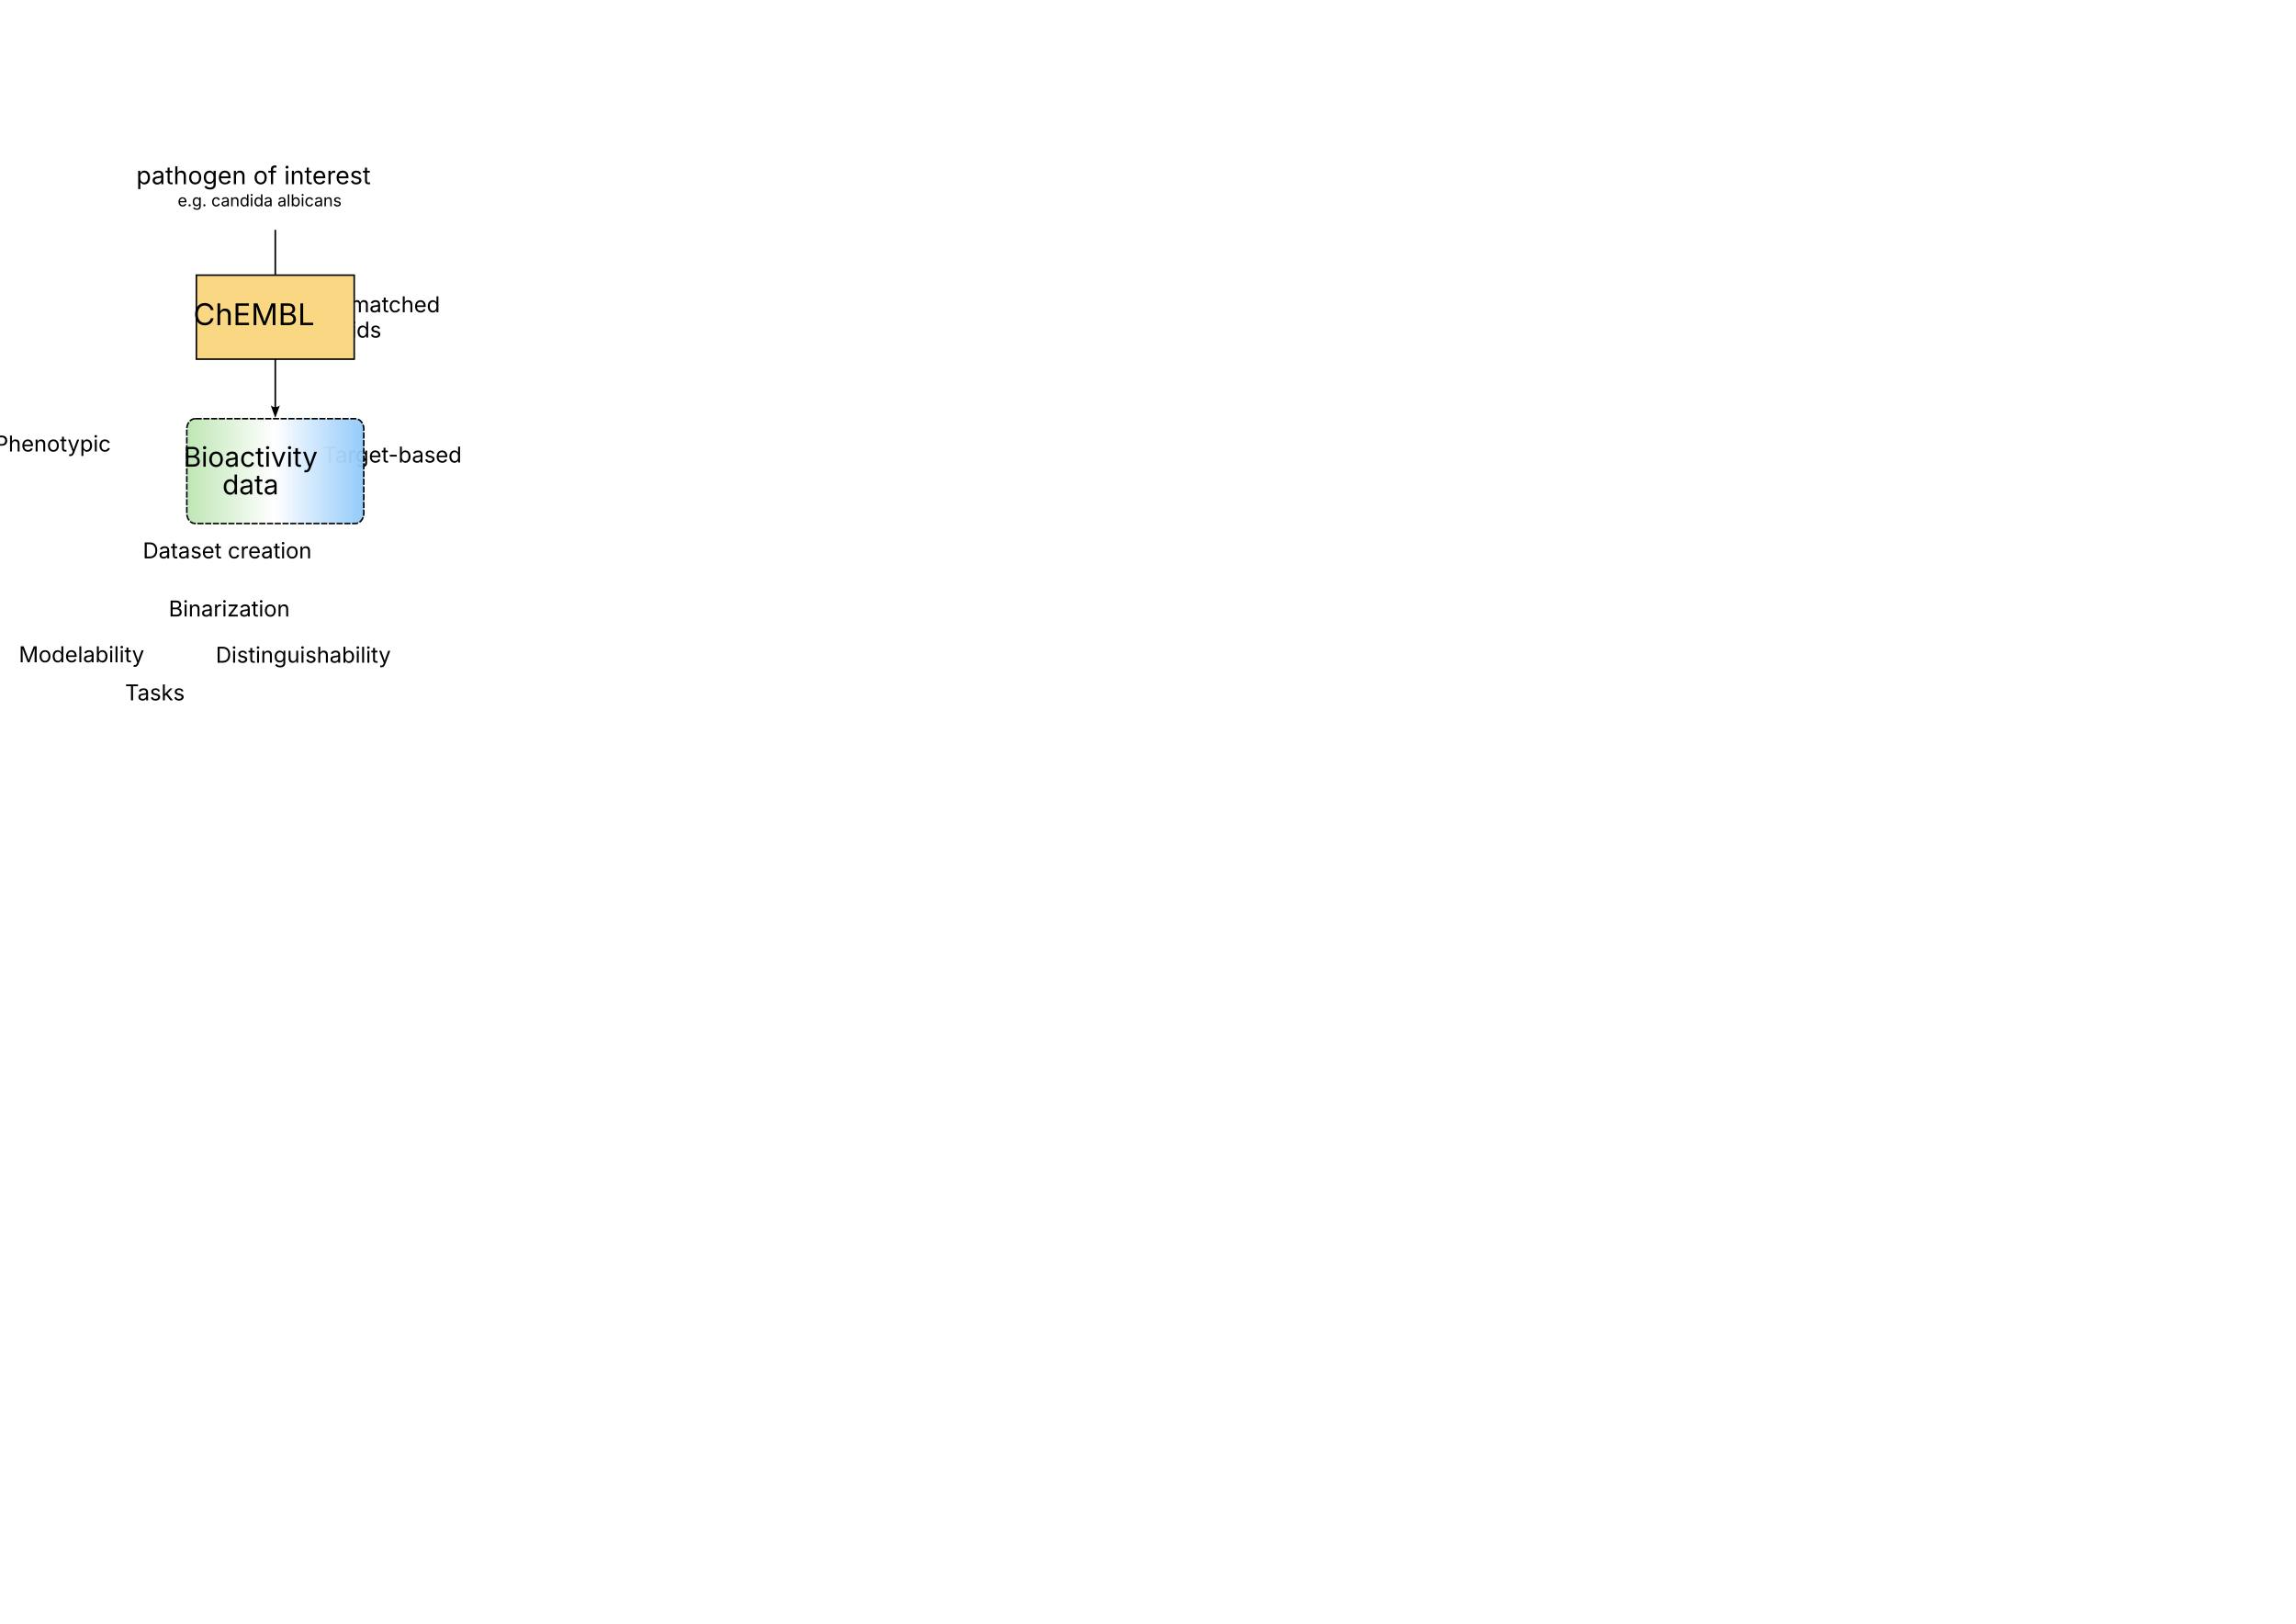
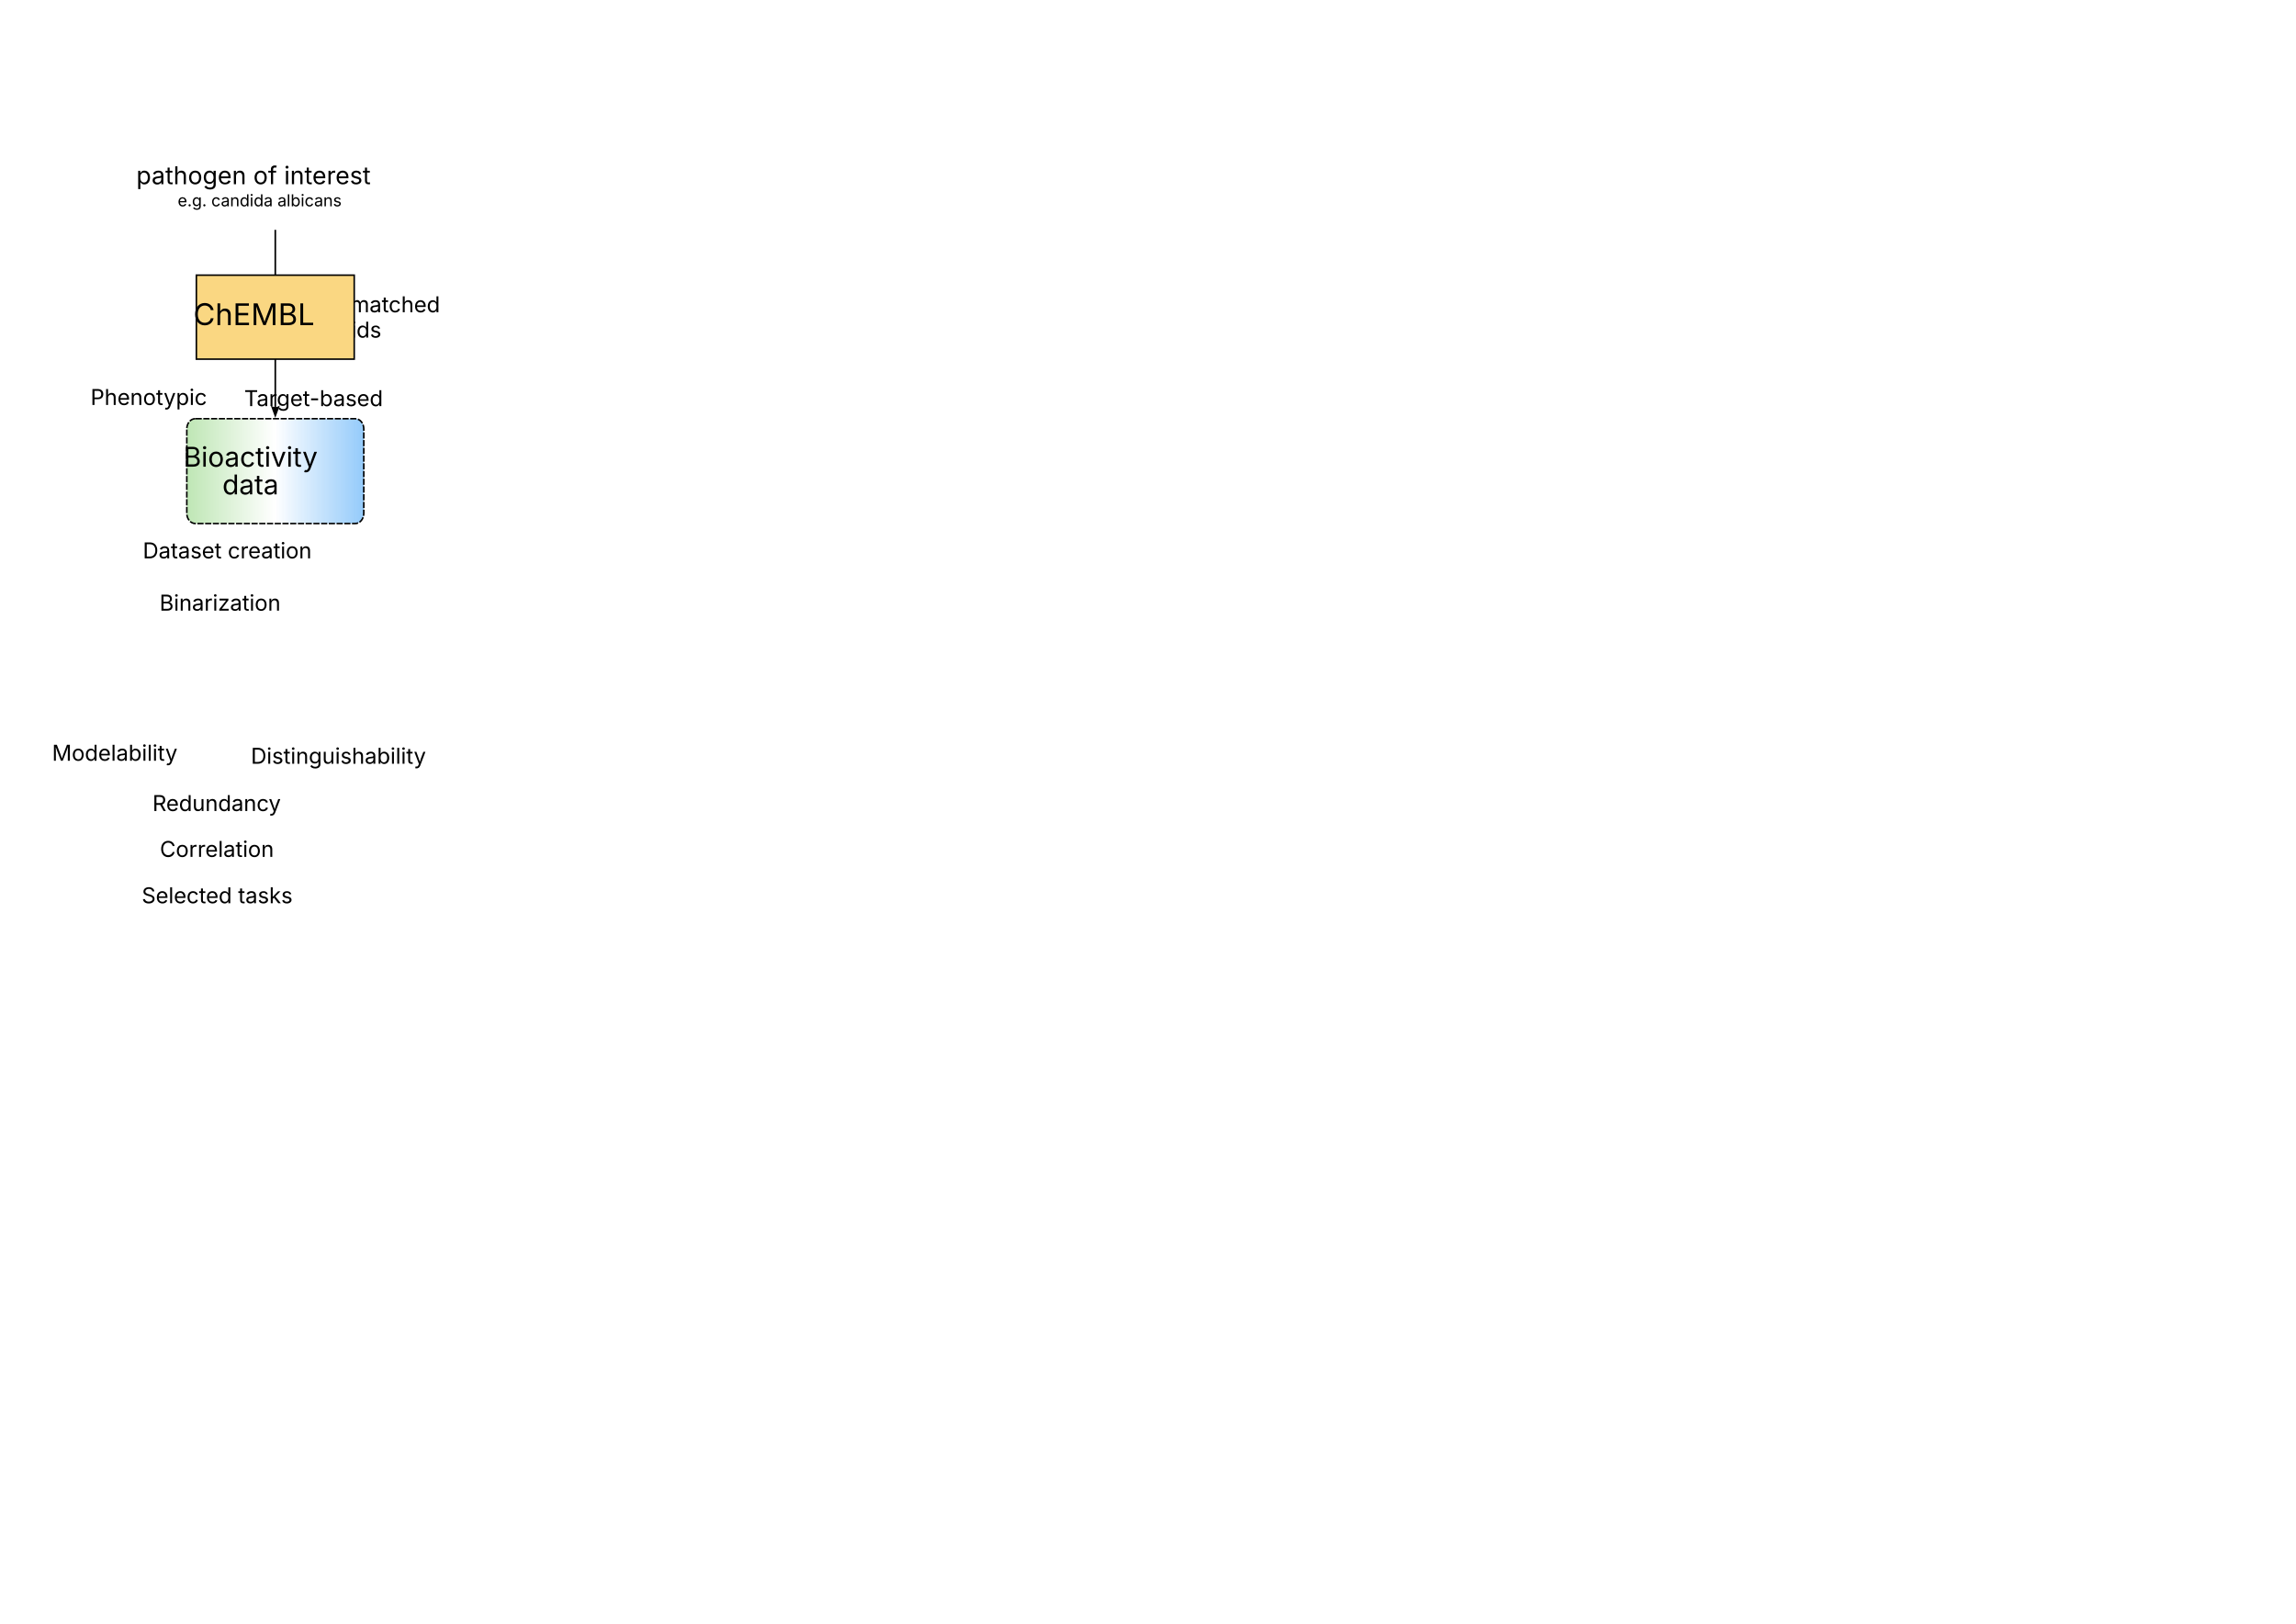
<svg xmlns="http://www.w3.org/2000/svg" xmlns:xlink="http://www.w3.org/1999/xlink" width="297mm" height="210mm" viewBox="0 0 297 210" version="1.1" id="svg5">
  <defs id="defs2">
    <linearGradient id="linearGradient1238">
      <stop style="stop-color:#bee6b4;stop-opacity:1;" offset="0" id="stop1234" />
      <stop style="stop-color:#ffffff;stop-opacity:1;" offset="0.498" id="stop1236" />
      <stop style="stop-color:#8dc7fa;stop-opacity:0.941;" offset="1" id="stop1650" />
    </linearGradient>
    <marker style="overflow:visible" id="Arrow2" refX="0" refY="0" orient="auto-start-reverse" markerWidth="7.7" markerHeight="5.6" viewBox="0 0 7.7 5.6" preserveAspectRatio="xMidYMid">
      <path transform="scale(0.7)" d="M -2,-4 9,0 -2,4 c 2,-2.33 2,-5.66 0,-8 z" style="fill:context-stroke;fill-rule:evenodd;stroke:none" id="arrow2L" />
    </marker>
    <rect x="341.293" y="86.302" width="12.308" height="22.808" id="rect2690" />
    <linearGradient xlink:href="#linearGradient1238" id="linearGradient1240" x1="22.118" y1="61.154" x2="45.211" y2="61.154" gradientUnits="userSpaceOnUse" />
  </defs>
  <g id="layer1">
    <path style="fill:#fad782;fill-opacity:1;stroke:#000000;stroke-width:0.211;stroke-dasharray:none;stroke-opacity:1;marker-end:url(#Arrow2)" d="M 35.611,29.725 V 52.723" id="path5959" />
    <text xml:space="preserve" style="font-size:3.175px;line-height:0.9;fill:#000000;stroke-width:0.265" x="35.566" y="23.823" id="text113">
      <tspan id="tspan111" style="font-style:normal;font-variant:normal;font-weight:normal;font-stretch:normal;font-family:Inter;-inkscape-font-specification:Inter;text-align:center;text-anchor:middle;stroke-width:0.265" x="35.566" y="23.823">pathogen of interest</tspan>
      <tspan style="font-style:normal;font-variant:normal;font-weight:normal;font-stretch:normal;font-size:2.117px;font-family:Inter;-inkscape-font-specification:Inter;text-align:center;text-anchor:middle;stroke-width:0.265" x="35.566" y="26.68" id="tspan273">e.g. candida albicans</tspan>
    </text>
    <g id="g5957" transform="translate(-3.754034,0.3761837)">
      <text xml:space="preserve" style="font-size:3.175px;line-height:1;fill:#000000;stroke-width:0.265" x="67.823" y="40.012" id="text113-55">
        <tspan style="font-style:normal;font-variant:normal;font-weight:normal;font-stretch:normal;font-size:2.822px;font-family:Inter;-inkscape-font-specification:Inter;text-align:end;text-anchor:end;stroke-width:0.265" x="67.823" y="40.012" id="tspan2811">xN matched</tspan>
        <tspan style="font-style:normal;font-variant:normal;font-weight:normal;font-stretch:normal;font-size:2.822px;font-family:Inter;-inkscape-font-specification:Inter;text-align:end;text-anchor:end;stroke-width:0.265" x="67.823" y="43.187" id="tspan5906" />
      </text>
      <text xml:space="preserve" style="font-size:3.175px;line-height:1;fill:#000000;stroke-width:0.265" x="60.225" y="43.291" id="text113-55-4">
        <tspan style="font-style:normal;font-variant:normal;font-weight:normal;font-stretch:normal;font-size:2.822px;font-family:Inter;-inkscape-font-specification:Inter;text-align:end;text-anchor:end;stroke-width:0.265" x="60.225" y="43.291" id="tspan2811-5">taxids</tspan>
        <tspan style="font-style:normal;font-variant:normal;font-weight:normal;font-stretch:normal;font-size:2.822px;font-family:Inter;-inkscape-font-specification:Inter;text-align:end;text-anchor:end;stroke-width:0.265" x="60.225" y="46.466" id="tspan5906-2" />
      </text>
    </g>
-     <text xml:space="preserve" style="font-size:3.175px;line-height:1;fill:#000000;stroke-width:0.265" x="19.901" y="58.394" id="text113-55-0">
-       <tspan style="font-style:normal;font-variant:normal;font-weight:normal;font-stretch:normal;font-size:2.822px;font-family:Inter;-inkscape-font-specification:Inter;text-align:end;text-anchor:end;stroke-width:0.265" x="19.901" y="58.394" id="tspan2811-6">Phenotypic</tspan>
-       <tspan style="font-style:normal;font-variant:normal;font-weight:normal;font-stretch:normal;font-size:2.822px;font-family:Inter;-inkscape-font-specification:Inter;text-align:end;text-anchor:end;stroke-width:0.265" x="19.901" y="61.569" id="tspan5906-26" />
+     <text xml:space="preserve" style="font-size:3.175px;line-height:1;fill:#000000;stroke-width:0.265" x="32.33" y="52.38" id="text113-55-0">
+       <tspan style="font-style:normal;font-variant:normal;font-weight:normal;font-stretch:normal;font-size:2.822px;font-family:Inter;-inkscape-font-specification:Inter;text-align:end;text-anchor:end;stroke-width:0.265" x="32.33" y="52.38" id="tspan2811-6">Phenotypic</tspan>
+       <tspan style="font-style:normal;font-variant:normal;font-weight:normal;font-stretch:normal;font-size:2.822px;font-family:Inter;-inkscape-font-specification:Inter;text-align:end;text-anchor:end;stroke-width:0.265" x="32.33" y="55.555" id="tspan5906-26" />
    </text>
-     <text xml:space="preserve" style="font-size:3.175px;line-height:1;fill:#000000;stroke-width:0.265" x="65.277" y="59.82" id="text113-55-4-1">
-       <tspan style="font-style:normal;font-variant:normal;font-weight:normal;font-stretch:normal;font-size:2.822px;font-family:Inter;-inkscape-font-specification:Inter;text-align:end;text-anchor:end;stroke-width:0.265" x="65.277" y="59.82" id="tspan2811-5-8">Target-based</tspan>
-       <tspan style="font-style:normal;font-variant:normal;font-weight:normal;font-stretch:normal;font-size:2.822px;font-family:Inter;-inkscape-font-specification:Inter;text-align:end;text-anchor:end;stroke-width:0.265" x="65.277" y="62.995" id="tspan5906-2-7" />
+     <text xml:space="preserve" style="font-size:3.175px;line-height:1;fill:#000000;stroke-width:0.265" x="55.097" y="52.528" id="text113-55-4-1">
+       <tspan style="font-style:normal;font-variant:normal;font-weight:normal;font-stretch:normal;font-size:2.822px;font-family:Inter;-inkscape-font-specification:Inter;text-align:end;text-anchor:end;stroke-width:0.265" x="55.097" y="52.528" id="tspan2811-5-8">Target-based</tspan>
+       <tspan style="font-style:normal;font-variant:normal;font-weight:normal;font-stretch:normal;font-size:2.822px;font-family:Inter;-inkscape-font-specification:Inter;text-align:end;text-anchor:end;stroke-width:0.265" x="55.097" y="55.703" id="tspan5906-2-7" />
    </text>
-     <text xml:space="preserve" style="font-size:3.175px;line-height:1;fill:#000000;stroke-width:0.265" x="43.043" y="79.736" id="text113-55-4-1-2">
-       <tspan style="font-style:normal;font-variant:normal;font-weight:normal;font-stretch:normal;font-size:2.822px;font-family:Inter;-inkscape-font-specification:Inter;text-align:end;text-anchor:end;stroke-width:0.265" x="43.043" y="79.736" id="tspan2811-5-8-3">Binarization</tspan>
-       <tspan style="font-style:normal;font-variant:normal;font-weight:normal;font-stretch:normal;font-size:2.822px;font-family:Inter;-inkscape-font-specification:Inter;text-align:end;text-anchor:end;stroke-width:0.265" x="43.043" y="82.911" id="tspan5906-2-7-7" />
+     <text xml:space="preserve" style="font-size:3.175px;line-height:1;fill:#000000;stroke-width:0.265" x="41.857" y="78.975" id="text113-55-4-1-2">
+       <tspan style="font-style:normal;font-variant:normal;font-weight:normal;font-stretch:normal;font-size:2.822px;font-family:Inter;-inkscape-font-specification:Inter;text-align:end;text-anchor:end;stroke-width:0.265" x="41.857" y="78.975" id="tspan2811-5-8-3">Binarization</tspan>
+       <tspan style="font-style:normal;font-variant:normal;font-weight:normal;font-stretch:normal;font-size:2.822px;font-family:Inter;-inkscape-font-specification:Inter;text-align:end;text-anchor:end;stroke-width:0.265" x="41.857" y="82.15" id="tspan5906-2-7-7" />
    </text>
    <text xml:space="preserve" style="font-size:3.175px;line-height:1;fill:#000000;stroke-width:0.265" x="45.874" y="72.213" id="text113-55-4-1-2-3">
      <tspan style="font-style:normal;font-variant:normal;font-weight:normal;font-stretch:normal;font-size:2.822px;font-family:Inter;-inkscape-font-specification:Inter;text-align:end;text-anchor:end;stroke-width:0.265" x="45.874" y="72.213" id="tspan2811-5-8-3-6">Dataset creation</tspan>
      <tspan style="font-style:normal;font-variant:normal;font-weight:normal;font-stretch:normal;font-size:2.822px;font-family:Inter;-inkscape-font-specification:Inter;text-align:end;text-anchor:end;stroke-width:0.265" x="45.874" y="75.388" id="tspan5906-2-7-7-7" />
    </text>
-     <text xml:space="preserve" style="font-size:3.175px;line-height:1;fill:#000000;stroke-width:0.265" x="29.45" y="90.583" id="text113-55-4-1-2-5">
-       <tspan style="font-style:normal;font-variant:normal;font-weight:normal;font-stretch:normal;font-size:2.822px;font-family:Inter;-inkscape-font-specification:Inter;text-align:end;text-anchor:end;stroke-width:0.265" x="29.45" y="90.583" id="tspan2811-5-8-3-9">Tasks</tspan>
-       <tspan style="font-style:normal;font-variant:normal;font-weight:normal;font-stretch:normal;font-size:2.822px;font-family:Inter;-inkscape-font-specification:Inter;text-align:end;text-anchor:end;stroke-width:0.265" x="29.45" y="93.758" id="tspan5906-2-7-7-2" />
+     <text xml:space="preserve" style="font-size:3.175px;line-height:1;fill:#000000;stroke-width:0.265" x="43.402" y="116.821" id="text113-55-4-1-2-5">
+       <tspan style="font-style:normal;font-variant:normal;font-weight:normal;font-stretch:normal;font-size:2.822px;font-family:Inter;-inkscape-font-specification:Inter;text-align:end;text-anchor:end;stroke-width:0.265" x="43.402" y="116.821" id="tspan2811-5-8-3-9">Selected tasks</tspan>
+       <tspan style="font-style:normal;font-variant:normal;font-weight:normal;font-stretch:normal;font-size:2.822px;font-family:Inter;-inkscape-font-specification:Inter;text-align:end;text-anchor:end;stroke-width:0.265" x="43.402" y="119.996" id="tspan5906-2-7-7-2" />
    </text>
-     <text xml:space="preserve" style="font-size:3.175px;line-height:1;fill:#000000;stroke-width:0.265" x="24.215" y="85.654" id="text113-55-4-1-2-5-2">
-       <tspan style="font-style:normal;font-variant:normal;font-weight:normal;font-stretch:normal;font-size:2.822px;font-family:Inter;-inkscape-font-specification:Inter;text-align:end;text-anchor:end;stroke-width:0.265" x="24.215" y="85.654" id="tspan2811-5-8-3-9-8">Modelability</tspan>
-       <tspan style="font-style:normal;font-variant:normal;font-weight:normal;font-stretch:normal;font-size:2.822px;font-family:Inter;-inkscape-font-specification:Inter;text-align:end;text-anchor:end;stroke-width:0.265" x="24.215" y="88.829" id="tspan5906-2-7-7-2-9" />
+     <text xml:space="preserve" style="font-size:3.175px;line-height:1;fill:#000000;stroke-width:0.265" x="28.51" y="98.388" id="text113-55-4-1-2-5-2">
+       <tspan style="font-style:normal;font-variant:normal;font-weight:normal;font-stretch:normal;font-size:2.822px;font-family:Inter;-inkscape-font-specification:Inter;text-align:end;text-anchor:end;stroke-width:0.265" x="28.51" y="98.388" id="tspan2811-5-8-3-9-8">Modelability</tspan>
+       <tspan style="font-style:normal;font-variant:normal;font-weight:normal;font-stretch:normal;font-size:2.822px;font-family:Inter;-inkscape-font-specification:Inter;text-align:end;text-anchor:end;stroke-width:0.265" x="28.51" y="101.563" id="tspan5906-2-7-7-2-9" />
    </text>
-     <text xml:space="preserve" style="font-size:3.175px;line-height:1;fill:#000000;stroke-width:0.265" x="56.113" y="85.712" id="text113-55-4-1-2-5-2-7">
-       <tspan style="font-style:normal;font-variant:normal;font-weight:normal;font-stretch:normal;font-size:2.822px;font-family:Inter;-inkscape-font-specification:Inter;text-align:end;text-anchor:end;stroke-width:0.265" x="56.113" y="85.712" id="tspan2811-5-8-3-9-8-3">Distinguishability</tspan>
-       <tspan style="font-style:normal;font-variant:normal;font-weight:normal;font-stretch:normal;font-size:2.822px;font-family:Inter;-inkscape-font-specification:Inter;text-align:end;text-anchor:end;stroke-width:0.265" x="56.113" y="88.887" id="tspan5906-2-7-7-2-9-6" />
+     <text xml:space="preserve" style="font-size:3.175px;line-height:1;fill:#000000;stroke-width:0.265" x="60.659" y="98.781" id="text113-55-4-1-2-5-2-7">
+       <tspan style="font-style:normal;font-variant:normal;font-weight:normal;font-stretch:normal;font-size:2.822px;font-family:Inter;-inkscape-font-specification:Inter;text-align:end;text-anchor:end;stroke-width:0.265" x="60.659" y="98.781" id="tspan2811-5-8-3-9-8-3">Distinguishability</tspan>
+       <tspan style="font-style:normal;font-variant:normal;font-weight:normal;font-stretch:normal;font-size:2.822px;font-family:Inter;-inkscape-font-specification:Inter;text-align:end;text-anchor:end;stroke-width:0.265" x="60.659" y="101.956" id="tspan5906-2-7-7-2-9-6" />
+     </text>
+     <text xml:space="preserve" style="font-size:3.175px;line-height:1;fill:#000000;stroke-width:0.265" x="41.887" y="104.895" id="text113-55-4-1-2-5-2-7-3">
+       <tspan style="font-style:normal;font-variant:normal;font-weight:normal;font-stretch:normal;font-size:2.822px;font-family:Inter;-inkscape-font-specification:Inter;text-align:end;text-anchor:end;stroke-width:0.265" x="41.887" y="104.895" id="tspan2811-5-8-3-9-8-3-5">Redundancy</tspan>
+       <tspan style="font-style:normal;font-variant:normal;font-weight:normal;font-stretch:normal;font-size:2.822px;font-family:Inter;-inkscape-font-specification:Inter;text-align:end;text-anchor:end;stroke-width:0.265" x="41.887" y="108.07" id="tspan5906-2-7-7-2-9-6-6" />
+     </text>
+     <text xml:space="preserve" style="font-size:3.175px;line-height:1;fill:#000000;stroke-width:0.265" x="40.989" y="110.828" id="text113-55-4-1-2-5-2-7-3-3">
+       <tspan style="font-style:normal;font-variant:normal;font-weight:normal;font-stretch:normal;font-size:2.822px;font-family:Inter;-inkscape-font-specification:Inter;text-align:end;text-anchor:end;stroke-width:0.265" x="40.989" y="110.828" id="tspan2811-5-8-3-9-8-3-5-6">Correlation</tspan>
+       <tspan style="font-style:normal;font-variant:normal;font-weight:normal;font-stretch:normal;font-size:2.822px;font-family:Inter;-inkscape-font-specification:Inter;text-align:end;text-anchor:end;stroke-width:0.265" x="40.989" y="114.002" id="tspan5906-2-7-7-2-9-6-6-7" />
    </text>
    <text xml:space="preserve" style="font-size:3.175px;line-height:1;fill:#000000;stroke-width:0.265" x="243.732" y="31.175" id="text113-3">
      <tspan style="font-style:normal;font-variant:normal;font-weight:normal;font-stretch:normal;font-size:2.822px;font-family:Inter;-inkscape-font-specification:Inter;text-align:end;text-anchor:end;stroke-width:0.265" x="243.732" y="31.175" id="tspan2624" />
    </text>
    <rect style="fill:#fad782;fill-opacity:1;stroke:#000000;stroke-width:0.2;stroke-dasharray:none;stroke-opacity:1" id="rect321" width="20.421" height="10.864" x="25.4" y="35.586" />
    <text xml:space="preserve" style="font-style:normal;font-variant:normal;font-weight:normal;font-stretch:normal;font-size:3.881px;font-family:Inter;-inkscape-font-specification:Inter;text-align:center;text-anchor:middle;fill:#000000;stroke-width:0.265" x="35.583" y="42.044" id="text325">
      <tspan id="tspan323" style="font-size:3.881px;stroke-width:0.265" x="35.583" y="42.044">ChEMBL</tspan>
    </text>
    <text xml:space="preserve" style="font-size:3.175px;line-height:1;fill:#000000;stroke-width:0.265;stroke-dasharray:none" x="62.642" y="14.03" id="text113-5">
      <tspan style="font-style:normal;font-variant:normal;font-weight:normal;font-stretch:normal;font-size:2.822px;font-family:Inter;-inkscape-font-specification:Inter;text-align:center;writing-mode:lr-tb;text-anchor:middle;stroke-width:0.265;stroke-dasharray:none" x="62.642" y="14.03" id="tspan2754" />
    </text>
    <text xml:space="preserve" transform="scale(0.2645833)" id="text2688" style="font-style:normal;font-variant:normal;font-weight:normal;font-stretch:normal;font-size:14.667px;font-family:Inter;-inkscape-font-specification:Inter;text-align:center;writing-mode:lr-tb;white-space:pre;shape-inside:url(#rect2690);display:inline;fill:#fad782;fill-opacity:1;stroke:#000000;stroke-width:0.756;stroke-dasharray:none;stroke-opacity:1" />
    <g id="g2022" transform="translate(1.946152,-0.223523)" style="fill-opacity:1;fill:url(#linearGradient1240)">
      <path id="rect1885" style="fill:url(#linearGradient1240);fill-opacity:1;stroke:#000000;stroke-width:0.2;stroke-dasharray:0.8, 0.2;stroke-dashoffset:0;stroke-opacity:1" d="M 23.325 54.374 C 22.712 54.374 22.218 54.963 22.218 55.695 L 22.218 66.614 C 22.218 67.346 22.712 67.935 23.325 67.935 L 33.665 67.935 L 44.005 67.935 C 44.617 67.935 45.111 67.346 45.111 66.614 L 45.111 55.695 C 45.111 54.963 44.617 54.374 44.005 54.374 L 33.665 54.374 L 23.325 54.374 z " />
    </g>
    <g id="g5957-7" transform="translate(-23.13626,30.27968)" />
    <text xml:space="preserve" style="font-size:3.528px;line-height:1;fill:#000000;stroke-width:0.265" x="35.499" y="60.356" id="text113-55-4-1-2-3-3">
      <tspan style="font-style:normal;font-variant:normal;font-weight:normal;font-stretch:normal;font-size:3.528px;font-family:Inter;-inkscape-font-specification:Inter;text-align:center;text-anchor:middle;fill:#000000;stroke-width:0.265" x="35.499" y="60.356" id="tspan2811-5-8-3-6-6">Bioactivity</tspan>
      <tspan style="font-style:normal;font-variant:normal;font-weight:normal;font-stretch:normal;font-size:3.528px;font-family:Inter;-inkscape-font-specification:Inter;text-align:center;text-anchor:middle;fill:#000000;stroke-width:0.265" x="35.499" y="63.939" id="tspan547">data</tspan>
      <tspan style="font-style:normal;font-variant:normal;font-weight:normal;font-stretch:normal;font-size:3.528px;font-family:Inter;-inkscape-font-specification:Inter;text-align:center;text-anchor:middle;fill:#000000;stroke-width:0.265" x="35.499" y="67.467" id="tspan5906-2-7-7-7-7" />
    </text>
  </g>
</svg>
